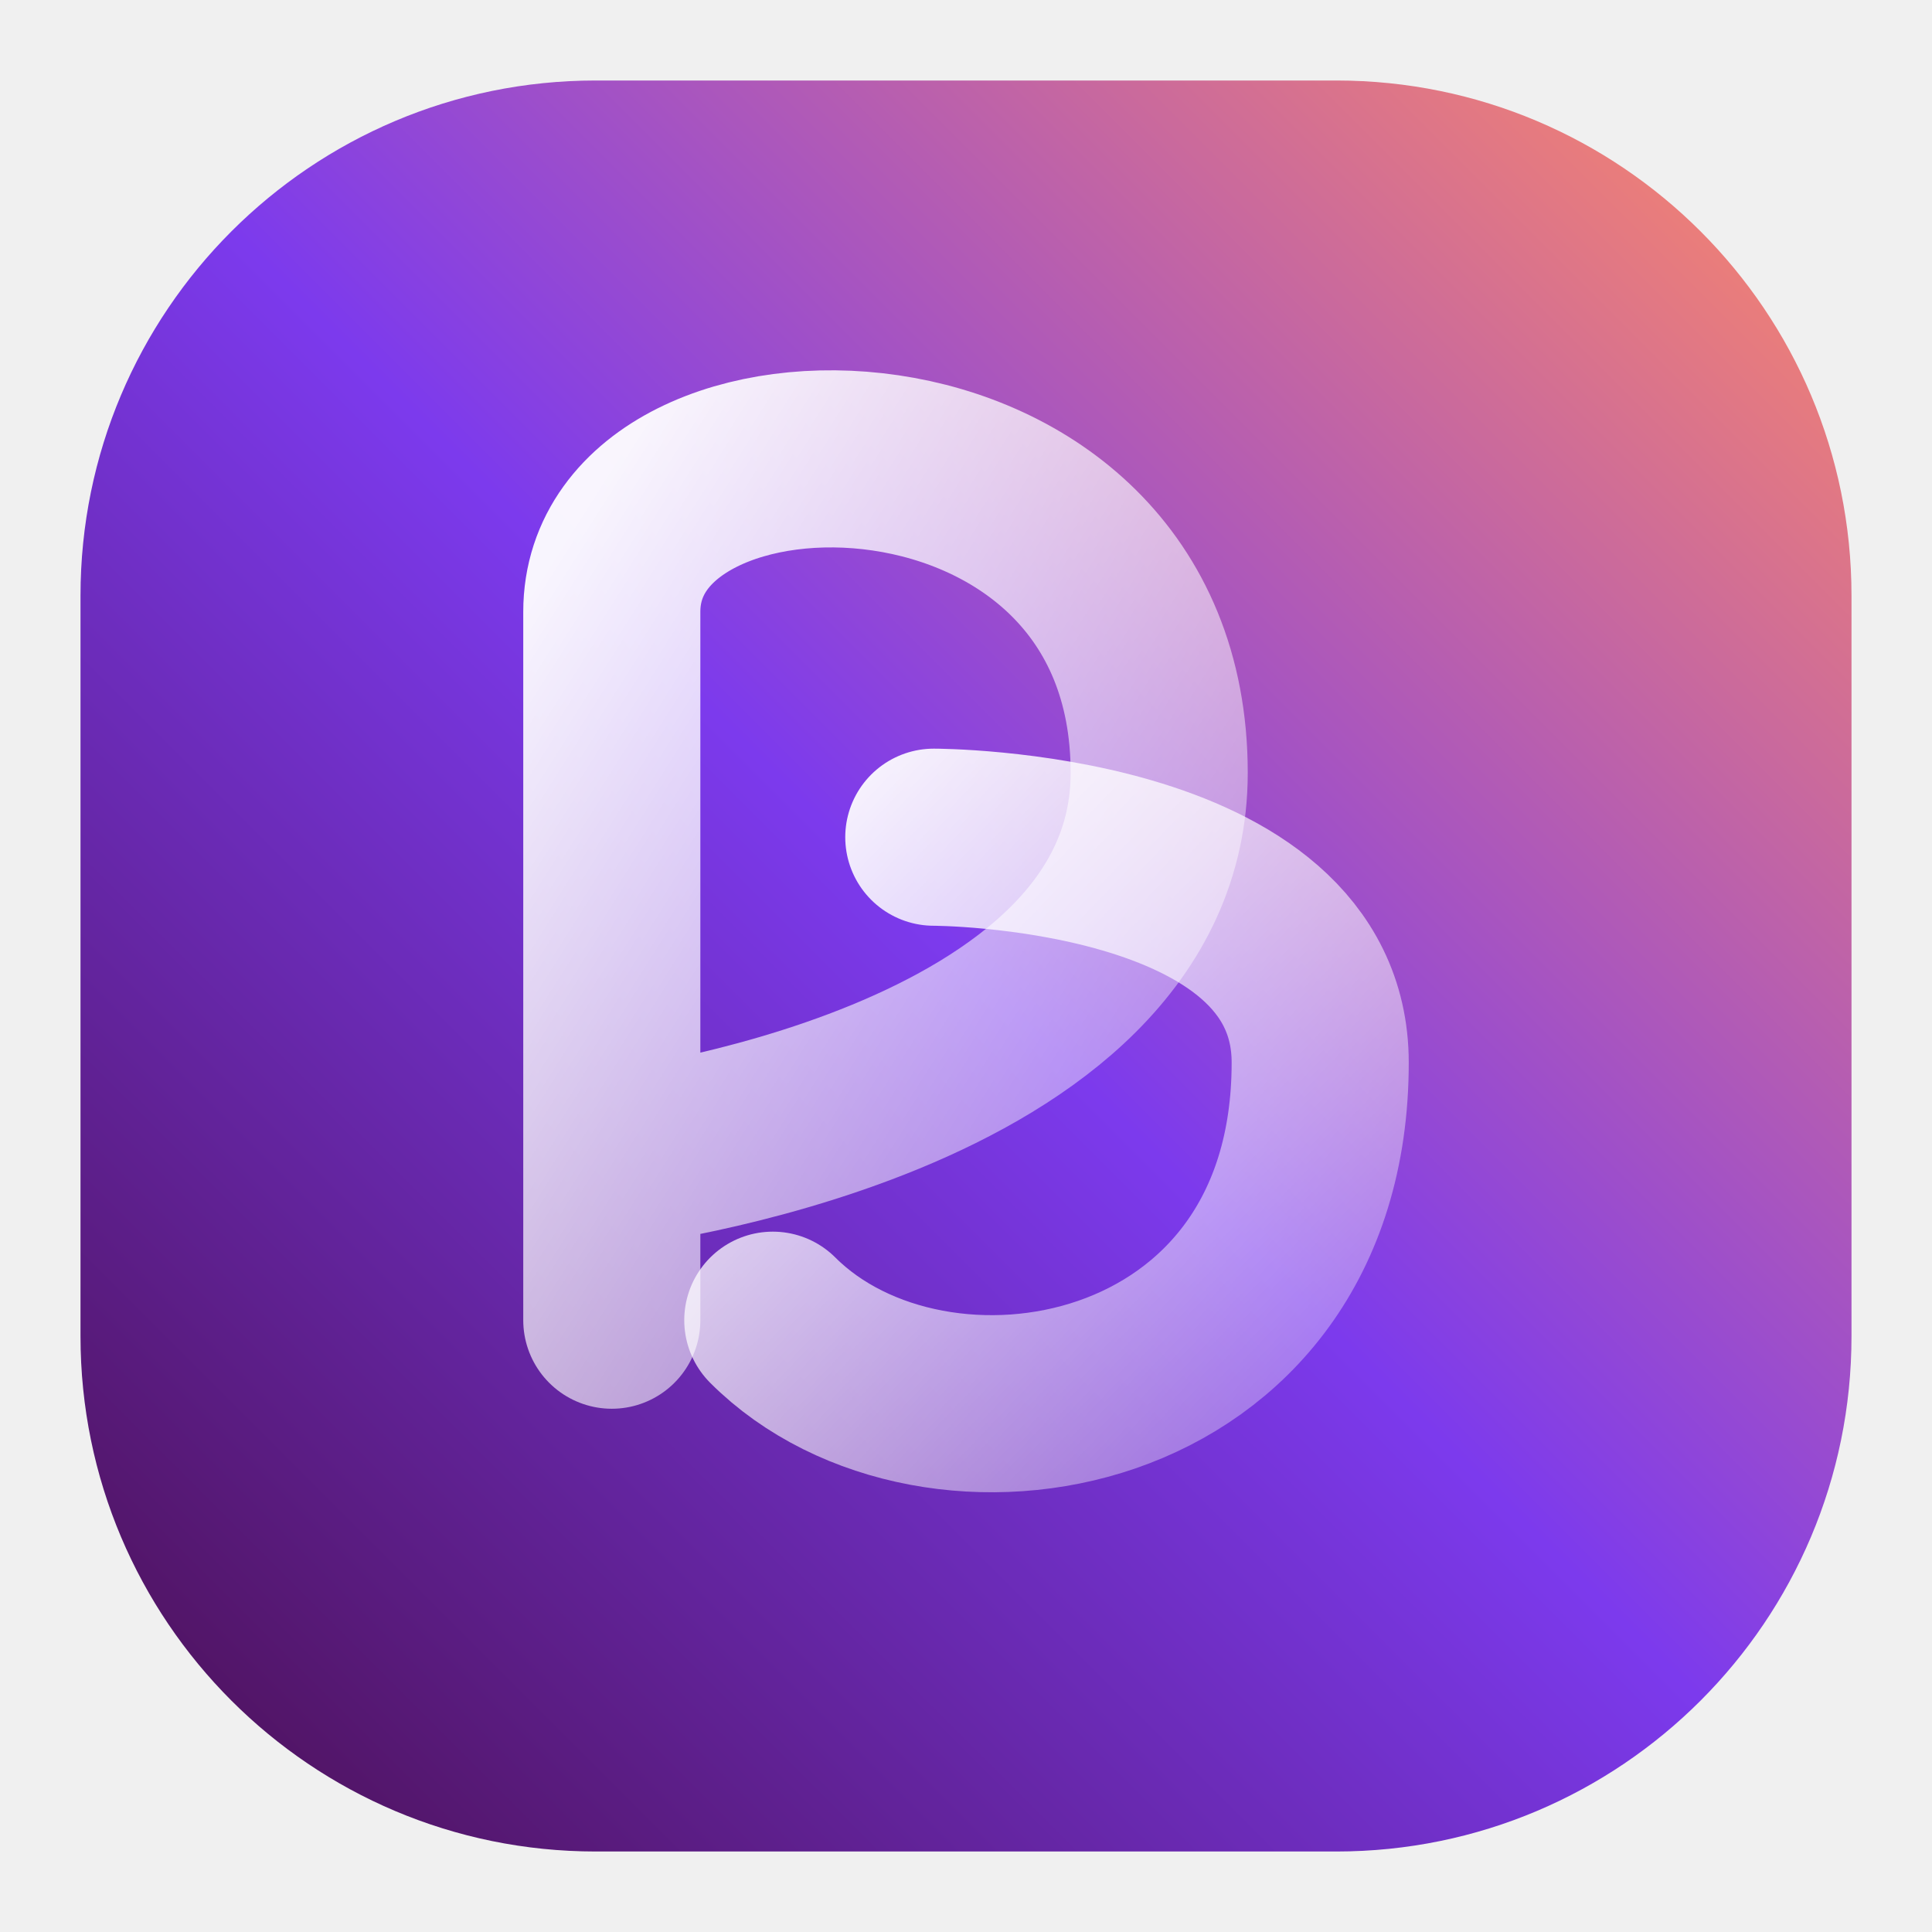
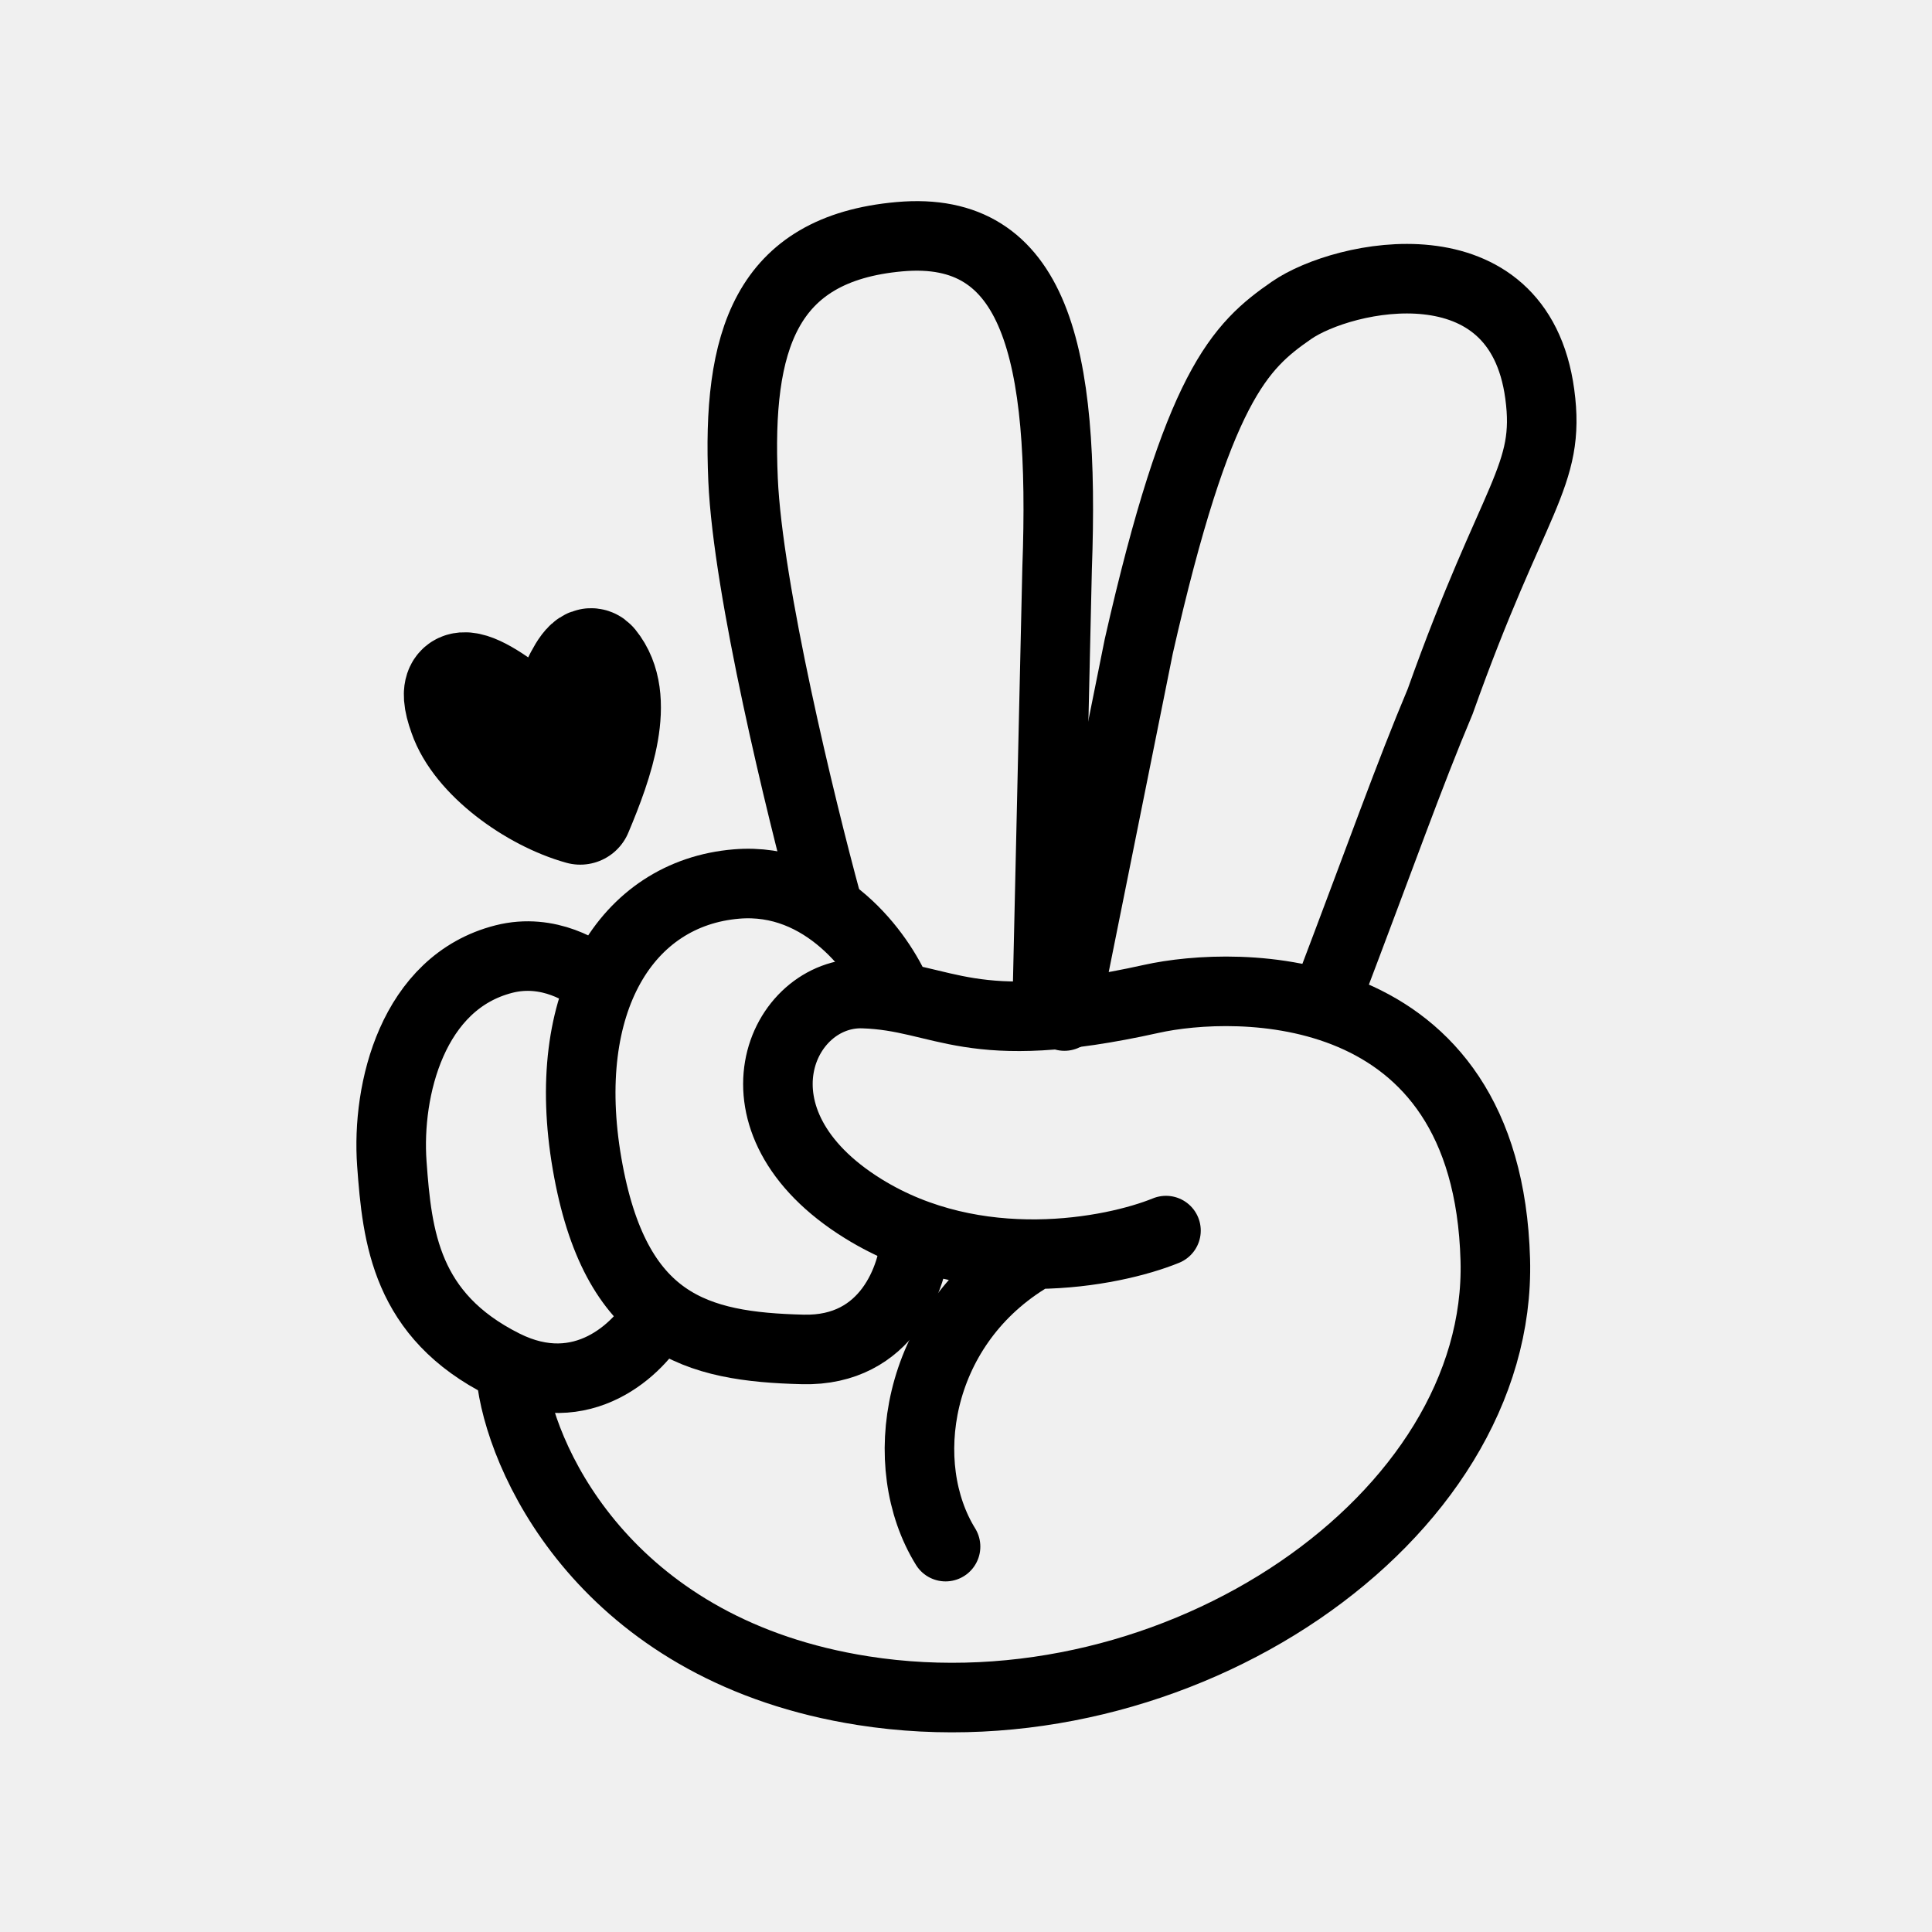
- <svg xmlns="http://www.w3.org/2000/svg" viewBox="0 0 120 120" fill="none">
-   <defs>
-     <linearGradient id="brandGrad" x1="0%" y1="100%" x2="100%" y2="0%">
-       <stop offset="0%" stop-color="#4A0E4E" />
-       <stop offset="50%" stop-color="#7C3AED" />
-       <stop offset="100%" stop-color="#FF8A65" />
-     </linearGradient>
-     <linearGradient id="glassGradBg" x1="0%" y1="0%" x2="100%" y2="100%">
-       <stop offset="0%" stop-color="#ffffff" stop-opacity="0.95" />
-       <stop offset="100%" stop-color="#ffffff" stop-opacity="0.3" />
-     </linearGradient>
-     <linearGradient id="glassGradNoBg" x1="0%" y1="0%" x2="100%" y2="100%">
-       <stop offset="0%" stop-color="#ffffff" stop-opacity="0.1" />
-       <stop offset="100%" stop-color="#ffffff" stop-opacity="0.0" />
-     </linearGradient>
-   </defs>
-   <rect x="5" y="5" width="110" height="110" rx="32" fill="url(#brandGrad)" />
-   <path d="M 38 82 V 38 C 38 24, 72 24, 72 48 C 72 68, 38 72, 38 72" stroke="url(#glassGradBg)" stroke-width="11" stroke-linecap="round" stroke-linejoin="round" />
-   <path d="M 58 52 C 58 52, 82 52, 82 66 C 82 88, 58 92, 48 82" stroke="url(#glassGradBg)" stroke-width="11" stroke-linecap="round" stroke-linejoin="round" />
+ <svg xmlns="http://www.w3.org/2000/svg" width="1000" height="1000" viewBox="0 0 1000 1000" fill="none">
+   <path d="M282.885 383.336C259.517 360.656 226.785 338.07 238.47 370.373C246.03 392.366 275.584 413.672 300.326 420.545C311.323 394.428 323.007 361.438 307.887 342.881C301.014 334.633 289.071 376.463 282.885 383.336Z" stroke-width="54" stroke-linecap="round" stroke-linejoin="round" />
+   <path d="M427.905 467.187C414.503 417.931 387.08 305.191 384.605 248.283C381.512 177.147 395.602 128.693 465.706 122.507C535.811 116.321 551.275 181.958 547.151 294.332L541.999 521.769" stroke-width="36" stroke-linecap="round" />
+   <path d="M687.016 515.643C715.883 439.696 729.026 402.107 745.437 363.063C783.582 255.844 802.773 246.831 796.984 203.953C785.987 122.508 695.264 142.096 668.459 160.653C641.655 179.21 620.005 199.829 589.42 334.54L550.934 525.894" stroke-width="36" stroke-linecap="round" />
+   <path d="M489.418 800.53C463.3 758.261 473.954 687.813 531 652.074M603.509 636.953C575.674 648.294 505.363 661.902 446.805 625.613C373.608 580.251 404.193 512.896 446.805 514.271C489.418 515.645 500.777 538.171 595.949 517.017C639.249 507.393 769.836 503.959 773.959 652.074C777.681 785.749 609.008 900.532 446.805 875.102C317.044 854.758 271.544 760.323 265.015 715.649" stroke-width="36" stroke-linecap="round" />
+   <path d="M340.274 680.935C330.766 697.888 301.579 726.709 260.891 706.365C210.031 680.935 205.563 640.384 202.814 602.239C200.065 564.094 213.468 508.424 260.891 496.395C284.03 490.526 303.045 503.039 309.345 508.423M473.954 640.729C472.808 660.432 459.52 699.562 415.533 698.462C360.549 697.087 318.281 686.088 303.847 602.239C289.414 518.39 324.123 462.375 381.168 457.564C426.805 453.715 455.626 493.991 464.331 514.61" stroke-width="36" stroke-linecap="round" />
+   <style>
+         path { stroke: #000; }
+         path:first-of-type { fill: #000; }
+         @media (prefers-color-scheme: dark) {
+             path { stroke: #FFF; }
+             path:first-of-type { fill: #FFF; }
+         }
+     </style>
</svg>
